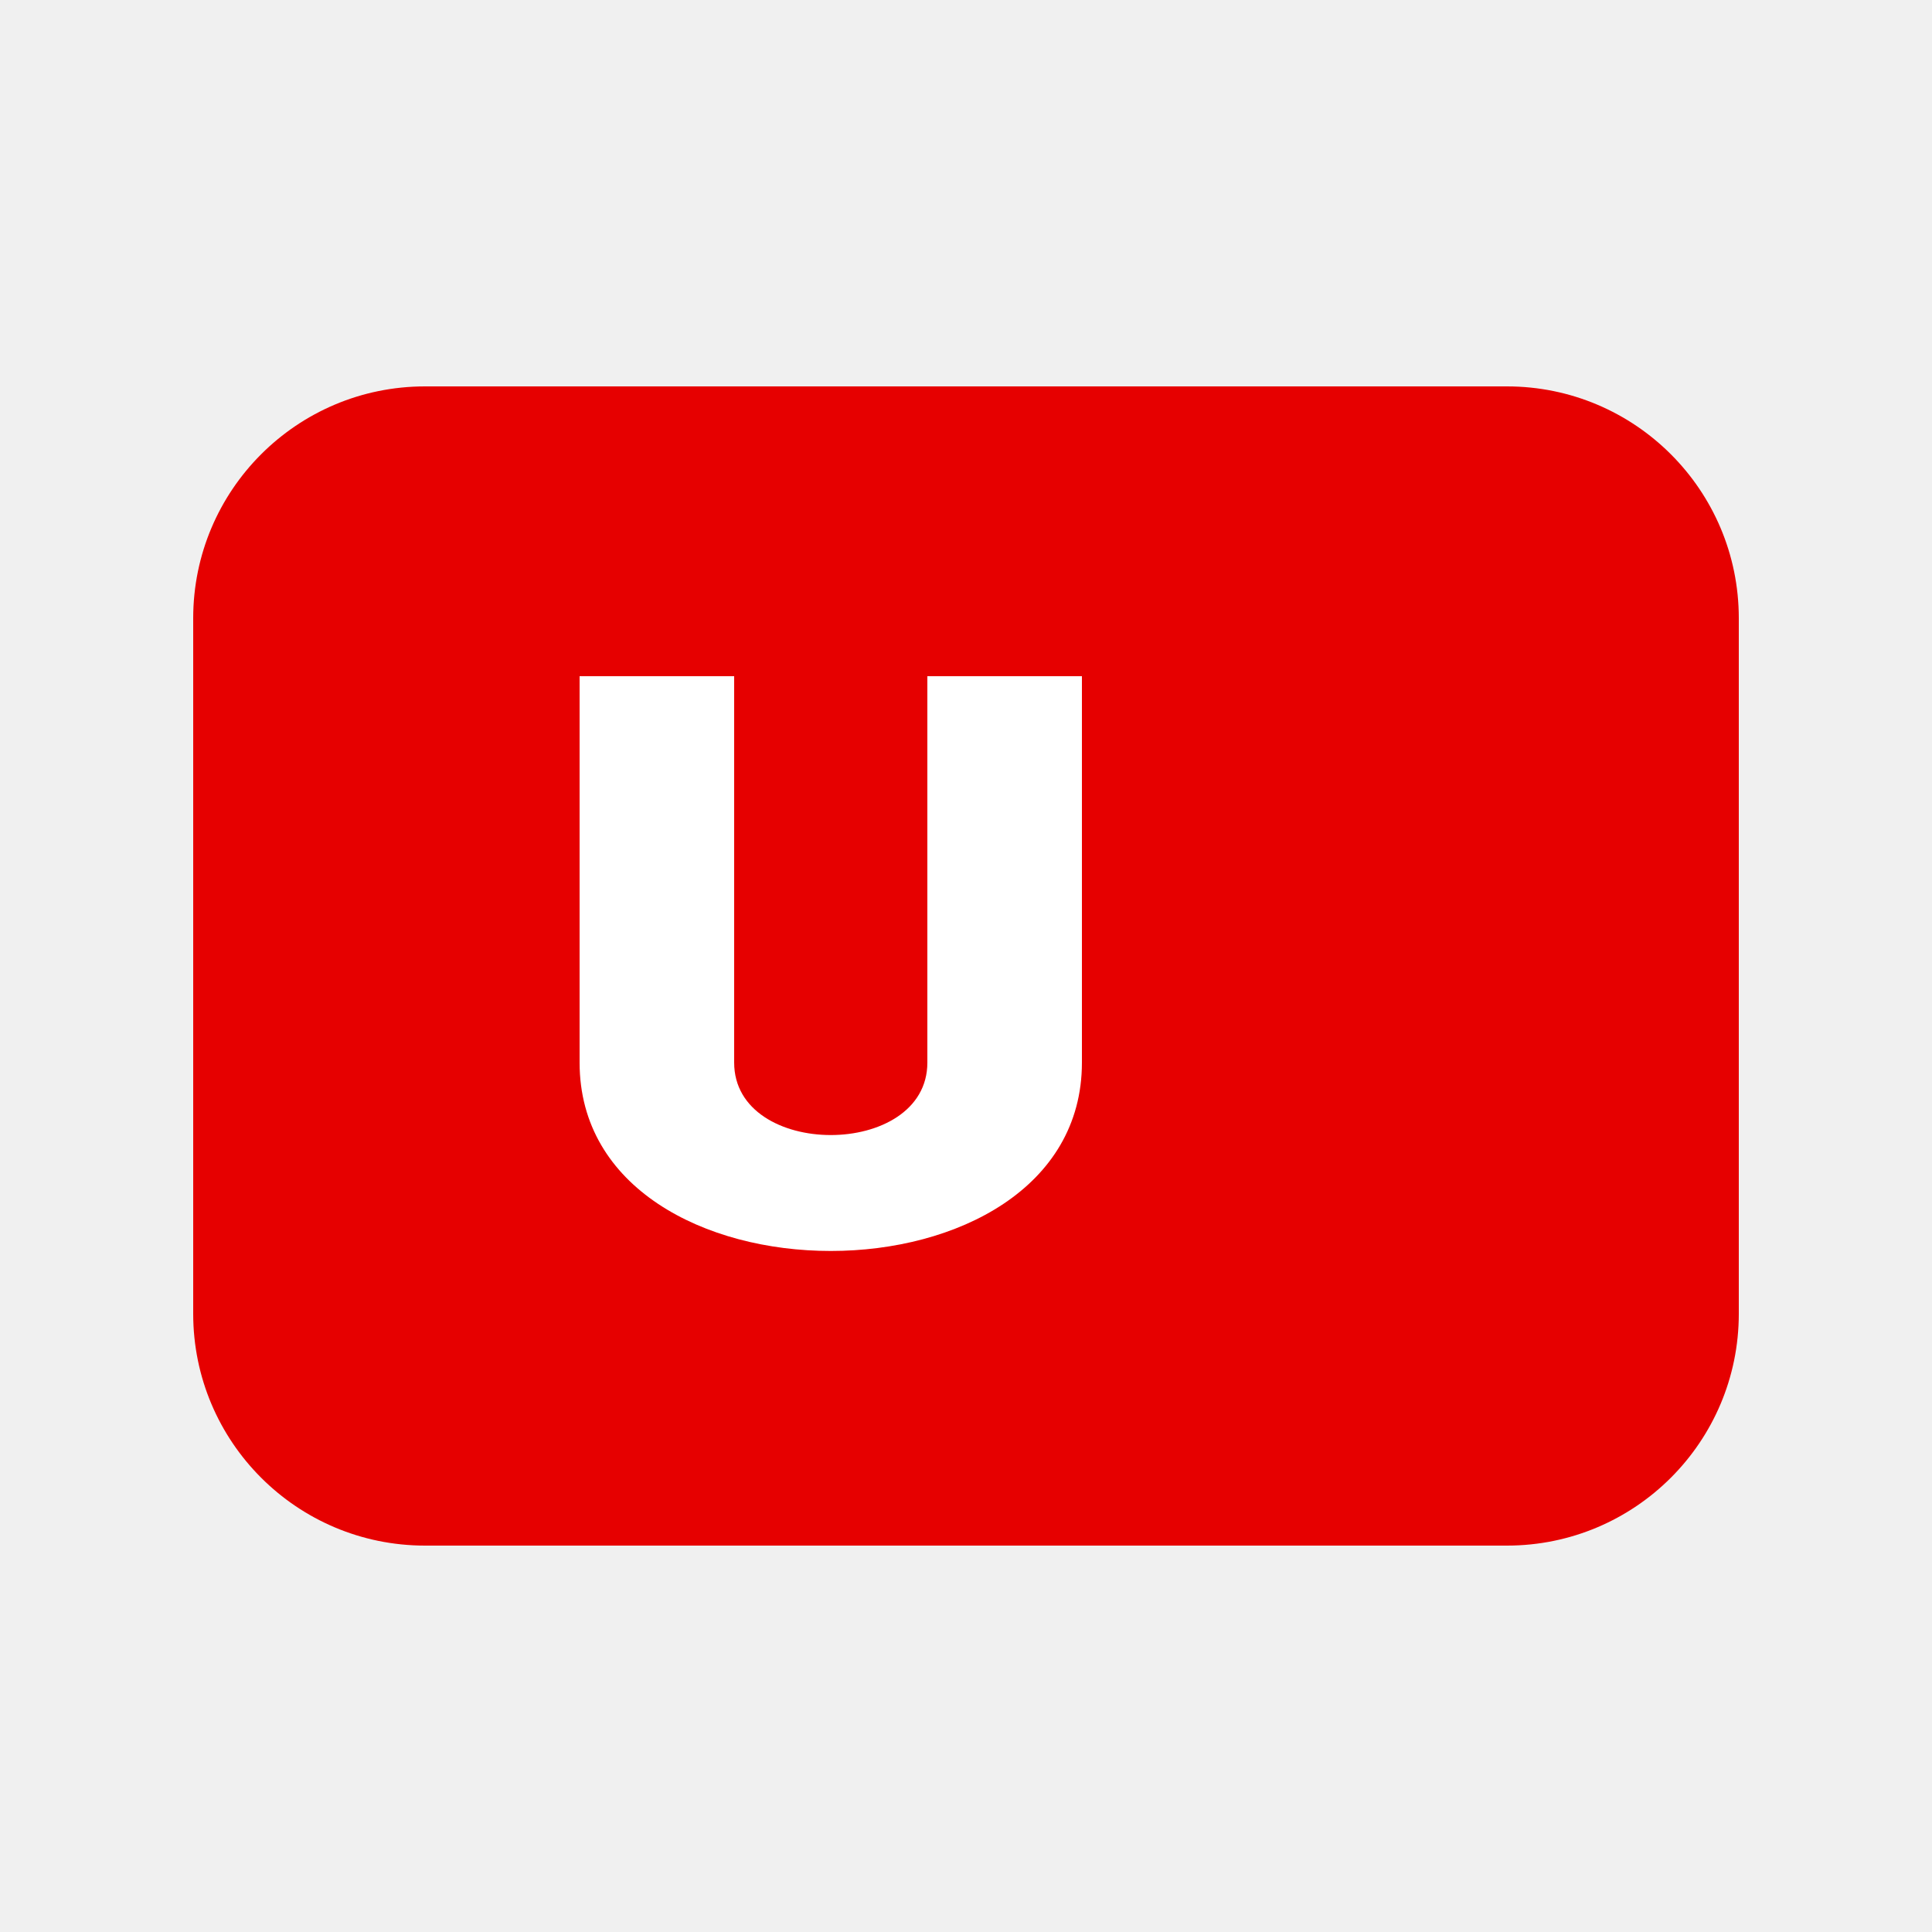
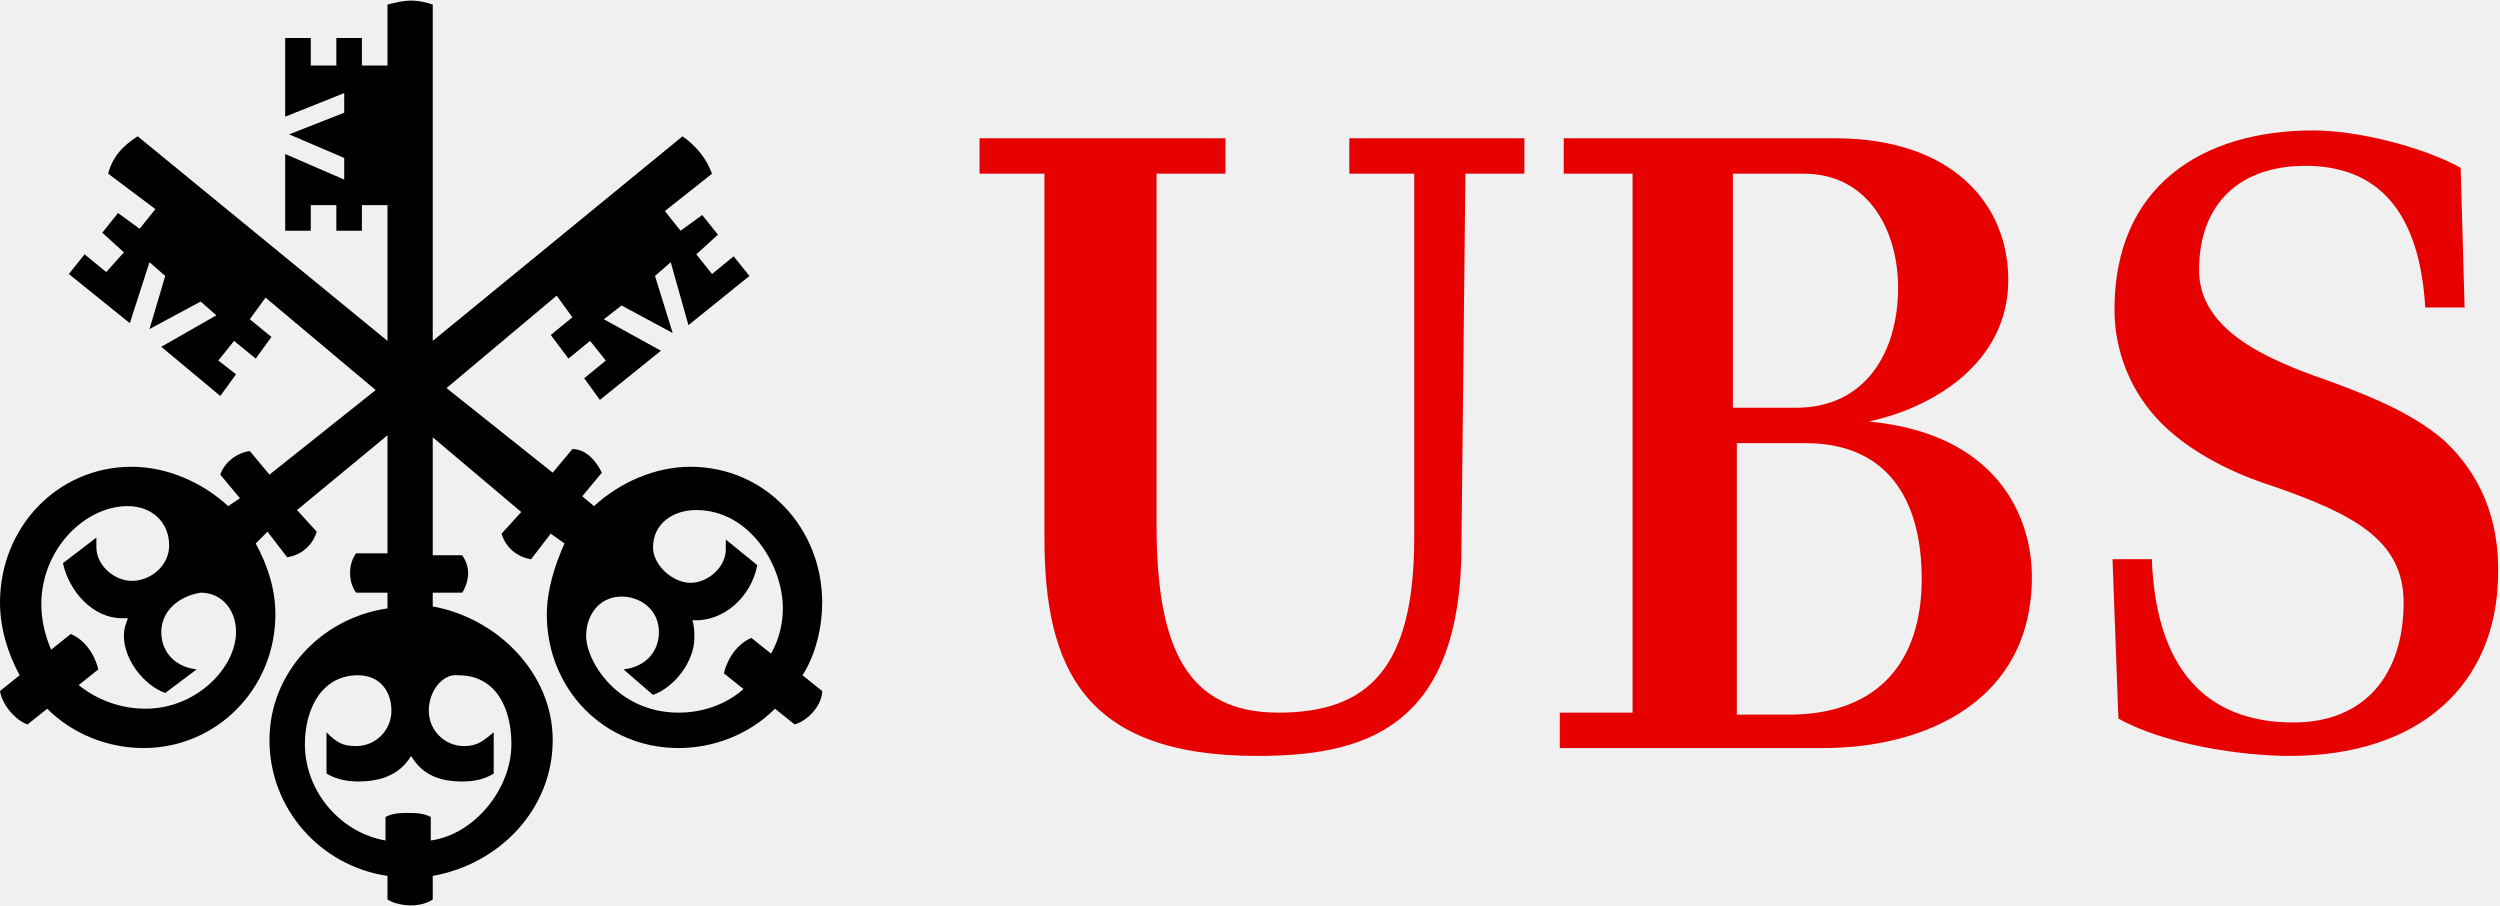
- <svg xmlns="http://www.w3.org/2000/svg" viewBox="0 0 100 100">
-   <rect x="10" y="20" width="80" height="60" rx="12" fill="#E60000" />
-   <path d="M30,35 L38,35 L38,55 C38,60 48,60 48,55 L48,35 L56,35 L56,55 C56,68 30,68 30,55 Z" fill="#FFFFFF" />
+ <svg xmlns="http://www.w3.org/2000/svg" height="906" width="2500" viewBox="-4.440892098500626e-16 0 127.1 46">
+   <path d="M74.3 27.7c0 9.5-5.2 10.7-10.4 10.7-8.9 0-10.8-4.6-10.8-11.1V8.8h-3.3V7h12.5v1.8h-3.5v17.9c0 6.3 1.6 9.5 6.2 9.5s6.9-2.3 6.9-8.9V8.8h-3.3V7h8.9v1.8h-3zm8.7 8.5V8.8h-3.5V7h13.8c5.9 0 8.8 3.3 8.8 7.2 0 4.2-3.8 6.5-7.1 7.2 6.5.6 8.3 4.8 8.3 7.9 0 6.3-5.4 8.7-10.6 8.7H79.3v-1.8zm13.5-21.6c0-2.9-1.5-5.8-4.8-5.8h-3.6v11.9h3.2c3.6 0 5.2-2.9 5.2-6.1zm1.2 14.8c0-4.1-1.8-6.9-5.9-6.9h-3.5v13.8h2.9c4.3-.1 6.5-2.7 6.5-6.9zm19.5-21c-3.3 0-5.4 1.9-5.4 5.3 0 3 3.3 4.5 6.5 5.6 1.9.7 4.3 1.6 6 3.1 1.8 1.7 2.8 4 2.7 6.9-.1 5.4-3.9 9.1-10.6 9.1-2.5 0-6.4-.6-8.7-1.9l-.3-8.1h2c.2 5.5 2.7 8.3 7.2 8.3 3.6 0 5.6-2.4 5.6-6.1 0-3.2-2.6-4.5-6.6-5.9-1.3-.4-3.9-1.4-5.7-3.2-1.6-1.6-2.4-3.7-2.4-5.8 0-6.3 4.5-9.1 10.1-9.1 2.2 0 5.5.8 7.5 1.9l.2 7.1h-2c-.3-5-2.5-7.2-6.1-7.2z" fill="#e60000" />
+   <path d="M34.1 13.3l-.8.7.9 2.9-2.6-1.4-.9.7 2.9 1.6-3.1 2.5-.8-1.1 1.1-.9-.8-1-1.1.9L28 17l1.1-.9-.8-1.1-5.6 4.7 5.4 4.3 1-1.2c.7 0 1.2.6 1.5 1.2l-1 1.2.6.5c1.3-1.2 3.1-2 4.9-2 3.8 0 6.7 3.1 6.7 6.9 0 1.2-.3 2.6-1 3.7l1 .8c0 .7-.7 1.5-1.4 1.7l-1-.8c-1.3 1.3-3.1 2-4.9 2-3.8 0-6.7-3-6.7-6.8 0-1.2.4-2.5.9-3.6l-.7-.5-1 1.3c-.7-.1-1.3-.6-1.5-1.3l1-1.1-4.5-3.8v6h1.5c.2.3.3.6.3.9s-.1.7-.3 1H22v.7c3.3.6 6.1 3.4 6.1 6.8 0 3.5-2.7 6.3-6.1 6.9v1.2c-.3.2-.7.3-1.1.3s-.9-.1-1.2-.3v-1.2c-3.4-.5-6-3.4-6-6.9 0-3.4 2.6-6.2 6-6.7v-.8h-1.6c-.2-.3-.3-.6-.3-1s.1-.7.3-1h1.6v-6l-4.6 3.8 1 1.1c-.2.7-.8 1.2-1.5 1.3l-1-1.3-.6.6c.6 1.1 1 2.3 1 3.6C14 35 11 38 7.3 38c-1.8 0-3.6-.7-4.9-2l-1 .8c-.6-.2-1.3-1-1.4-1.7l1-.8c-.6-1.1-1-2.4-1-3.7 0-3.8 2.9-6.9 6.7-6.9 1.8 0 3.6.8 4.9 2l.6-.4-1-1.2c.2-.6.8-1.1 1.5-1.2l1 1.2 5.4-4.3-5.6-4.7-.8 1.1 1.1.9-.8 1.1-1.1-.9-.8 1 .9.7-.8 1.1-3-2.5L11 16l-.8-.7-2.6 1.4.8-2.7-.8-.7-1 3.1-3.1-2.5.8-1 1.1.9.9-1-1.1-1 .8-1 1.1.8.8-1-2.4-1.8c.2-.8.7-1.4 1.5-1.9l12.7 10.4v-6.9h-1.3v1.3h-1.3v-1.3h-1.3v1.3h-1.3V7.8l3 1.3V8l-2.8-1.2 2.8-1.1v-1l-3 1.2v-4h1.3v1.4h1.3V1.9h1.3v1.4h1.3V.2c.4-.1.8-.2 1.2-.2s.8.1 1.1.2v17.1L34.7 6.9c.7.5 1.2 1.1 1.5 1.9l-2.4 1.9.8 1 1.1-.8.8 1-1.1 1 .8 1 1.1-.9.8 1-3.1 2.5-.9-3.2zM8.2 32.1c0 1.1.8 1.8 1.8 1.9l-1.6 1.2c-1.1-.4-2.1-1.7-2.1-2.9 0-.4.1-.6.2-.9h-.3c-1.5 0-2.7-1.4-3-2.8l1.7-1.3v.5c0 .9.9 1.7 1.8 1.7 1 0 1.9-.8 1.9-1.8 0-1.2-.9-2-2.1-2-2.2 0-4.4 2.2-4.4 5 0 .8.2 1.6.5 2.3l1-.8c.7.3 1.2 1 1.4 1.8l-1 .8c1 .8 2.2 1.2 3.4 1.2 2.6 0 4.6-2.1 4.6-3.9 0-1.1-.7-2-1.8-2-1.2.2-2 1-2 2zm13.6 4c0 1 .8 1.8 1.8 1.8.7 0 1-.3 1.5-.7v2.1c-.5.3-1 .4-1.6.4-1.1 0-2-.3-2.6-1.3-.6 1-1.6 1.3-2.7 1.3-.5 0-1.1-.1-1.6-.4v-2.1c.5.5.8.7 1.5.7 1 0 1.8-.8 1.8-1.8s-.6-1.8-1.7-1.8c-1.9 0-2.7 1.8-2.7 3.5 0 2.4 1.8 4.5 4.1 4.9v-1.2c.4-.2.8-.2 1.1-.2.4 0 .8 0 1.2.2v1.2c2.2-.3 4.1-2.6 4.1-4.9 0-1.7-.7-3.5-2.7-3.5-.8-.1-1.5.8-1.5 1.8zm11.4-8.3c0 .9 1 1.8 1.9 1.8s1.8-.8 1.8-1.7v-.5l1.6 1.3c-.3 1.6-1.7 2.9-3.3 2.8.1.3.1.6.1.9 0 1.2-1 2.5-2.1 2.9L31.7 34c1-.1 1.8-.8 1.8-1.9s-.9-1.8-1.9-1.8c-1.1 0-1.8.9-1.8 2 0 1.3 1.6 3.9 4.7 3.9 1.2 0 2.4-.4 3.3-1.2l-1-.8c.2-.8.7-1.5 1.4-1.8l1 .8c.4-.7.6-1.5.6-2.3 0-2.2-1.7-5-4.4-5-1.2 0-2.2.7-2.2 1.9z" />
</svg>
